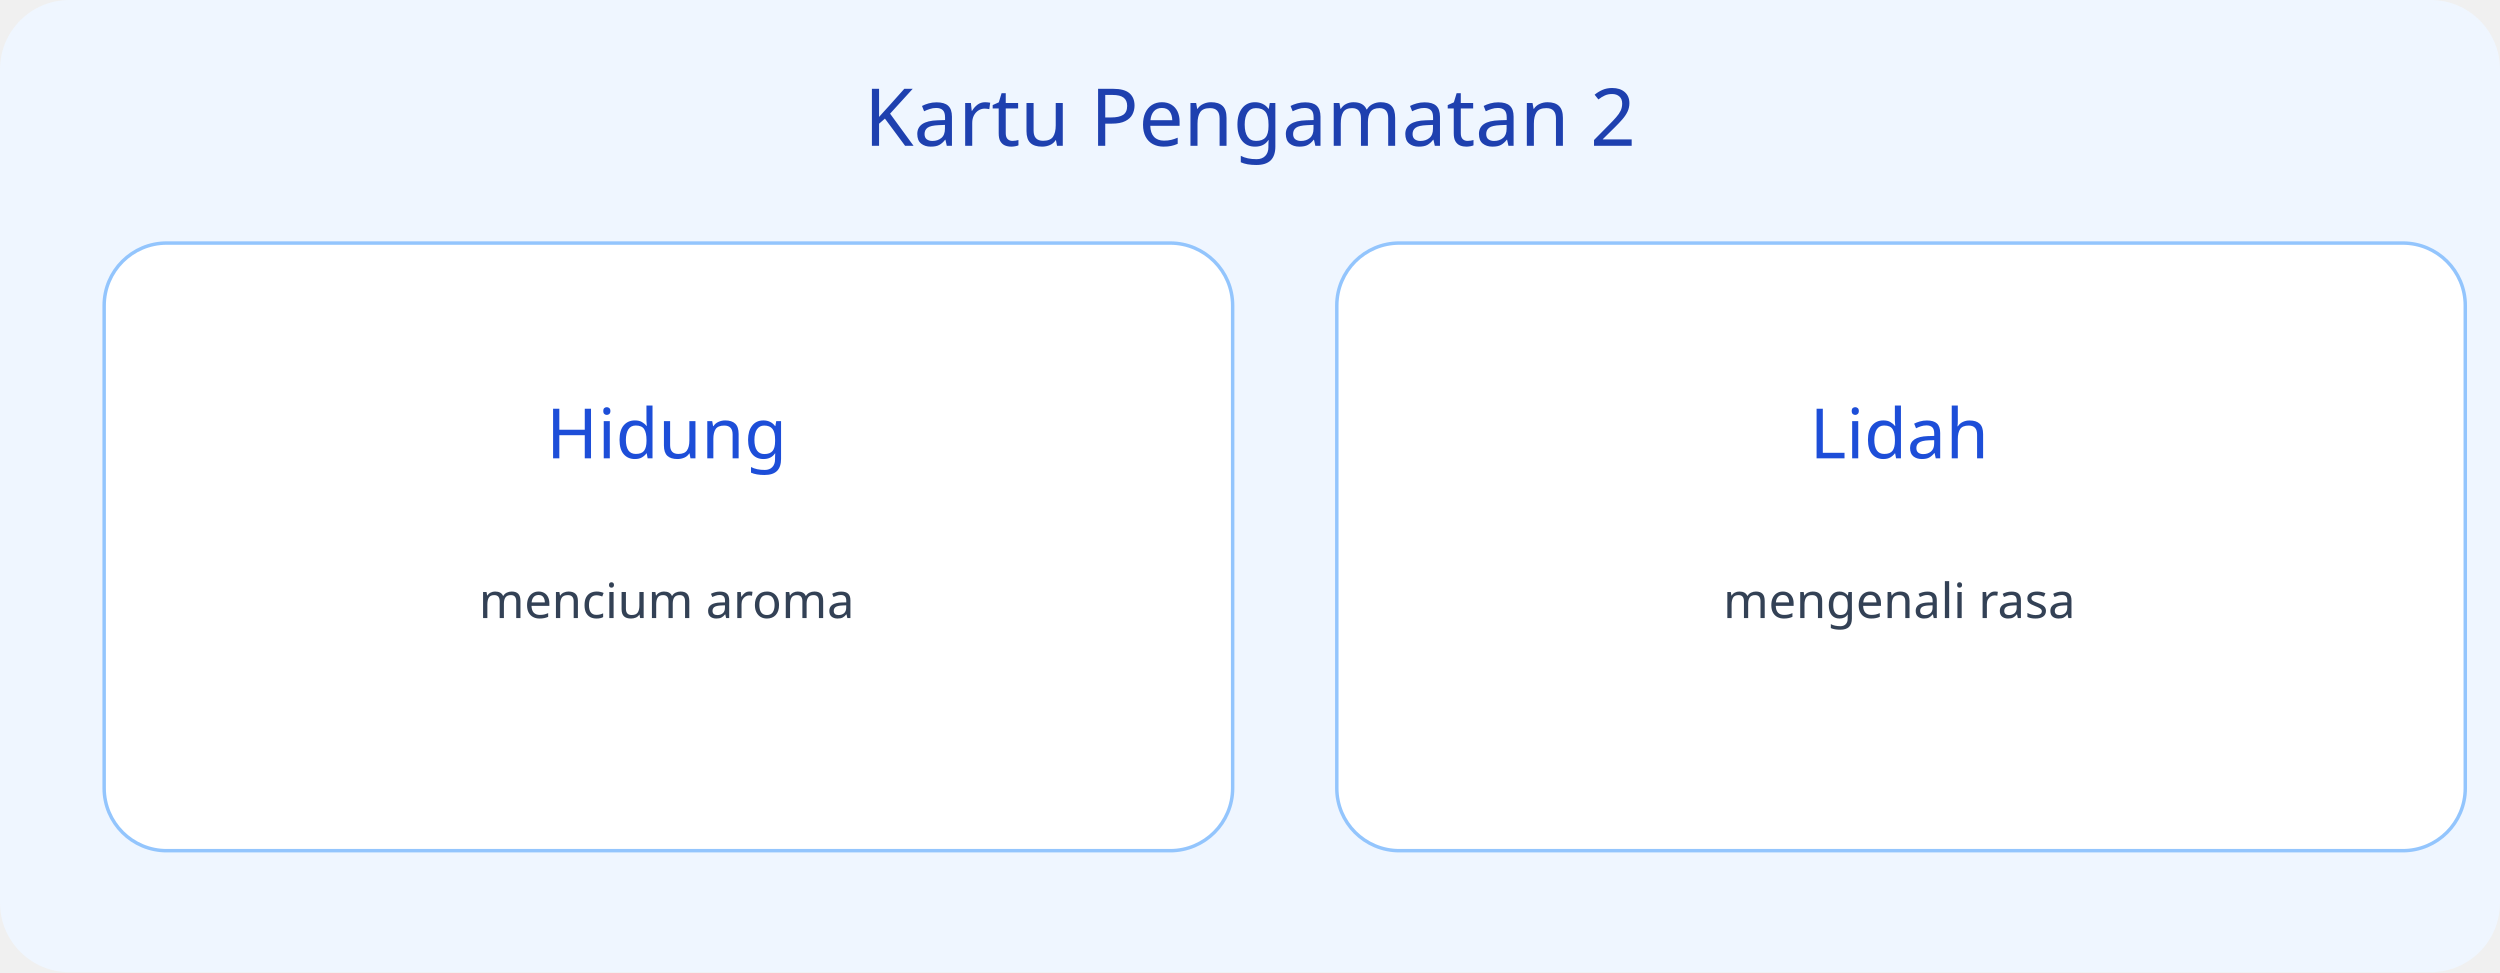
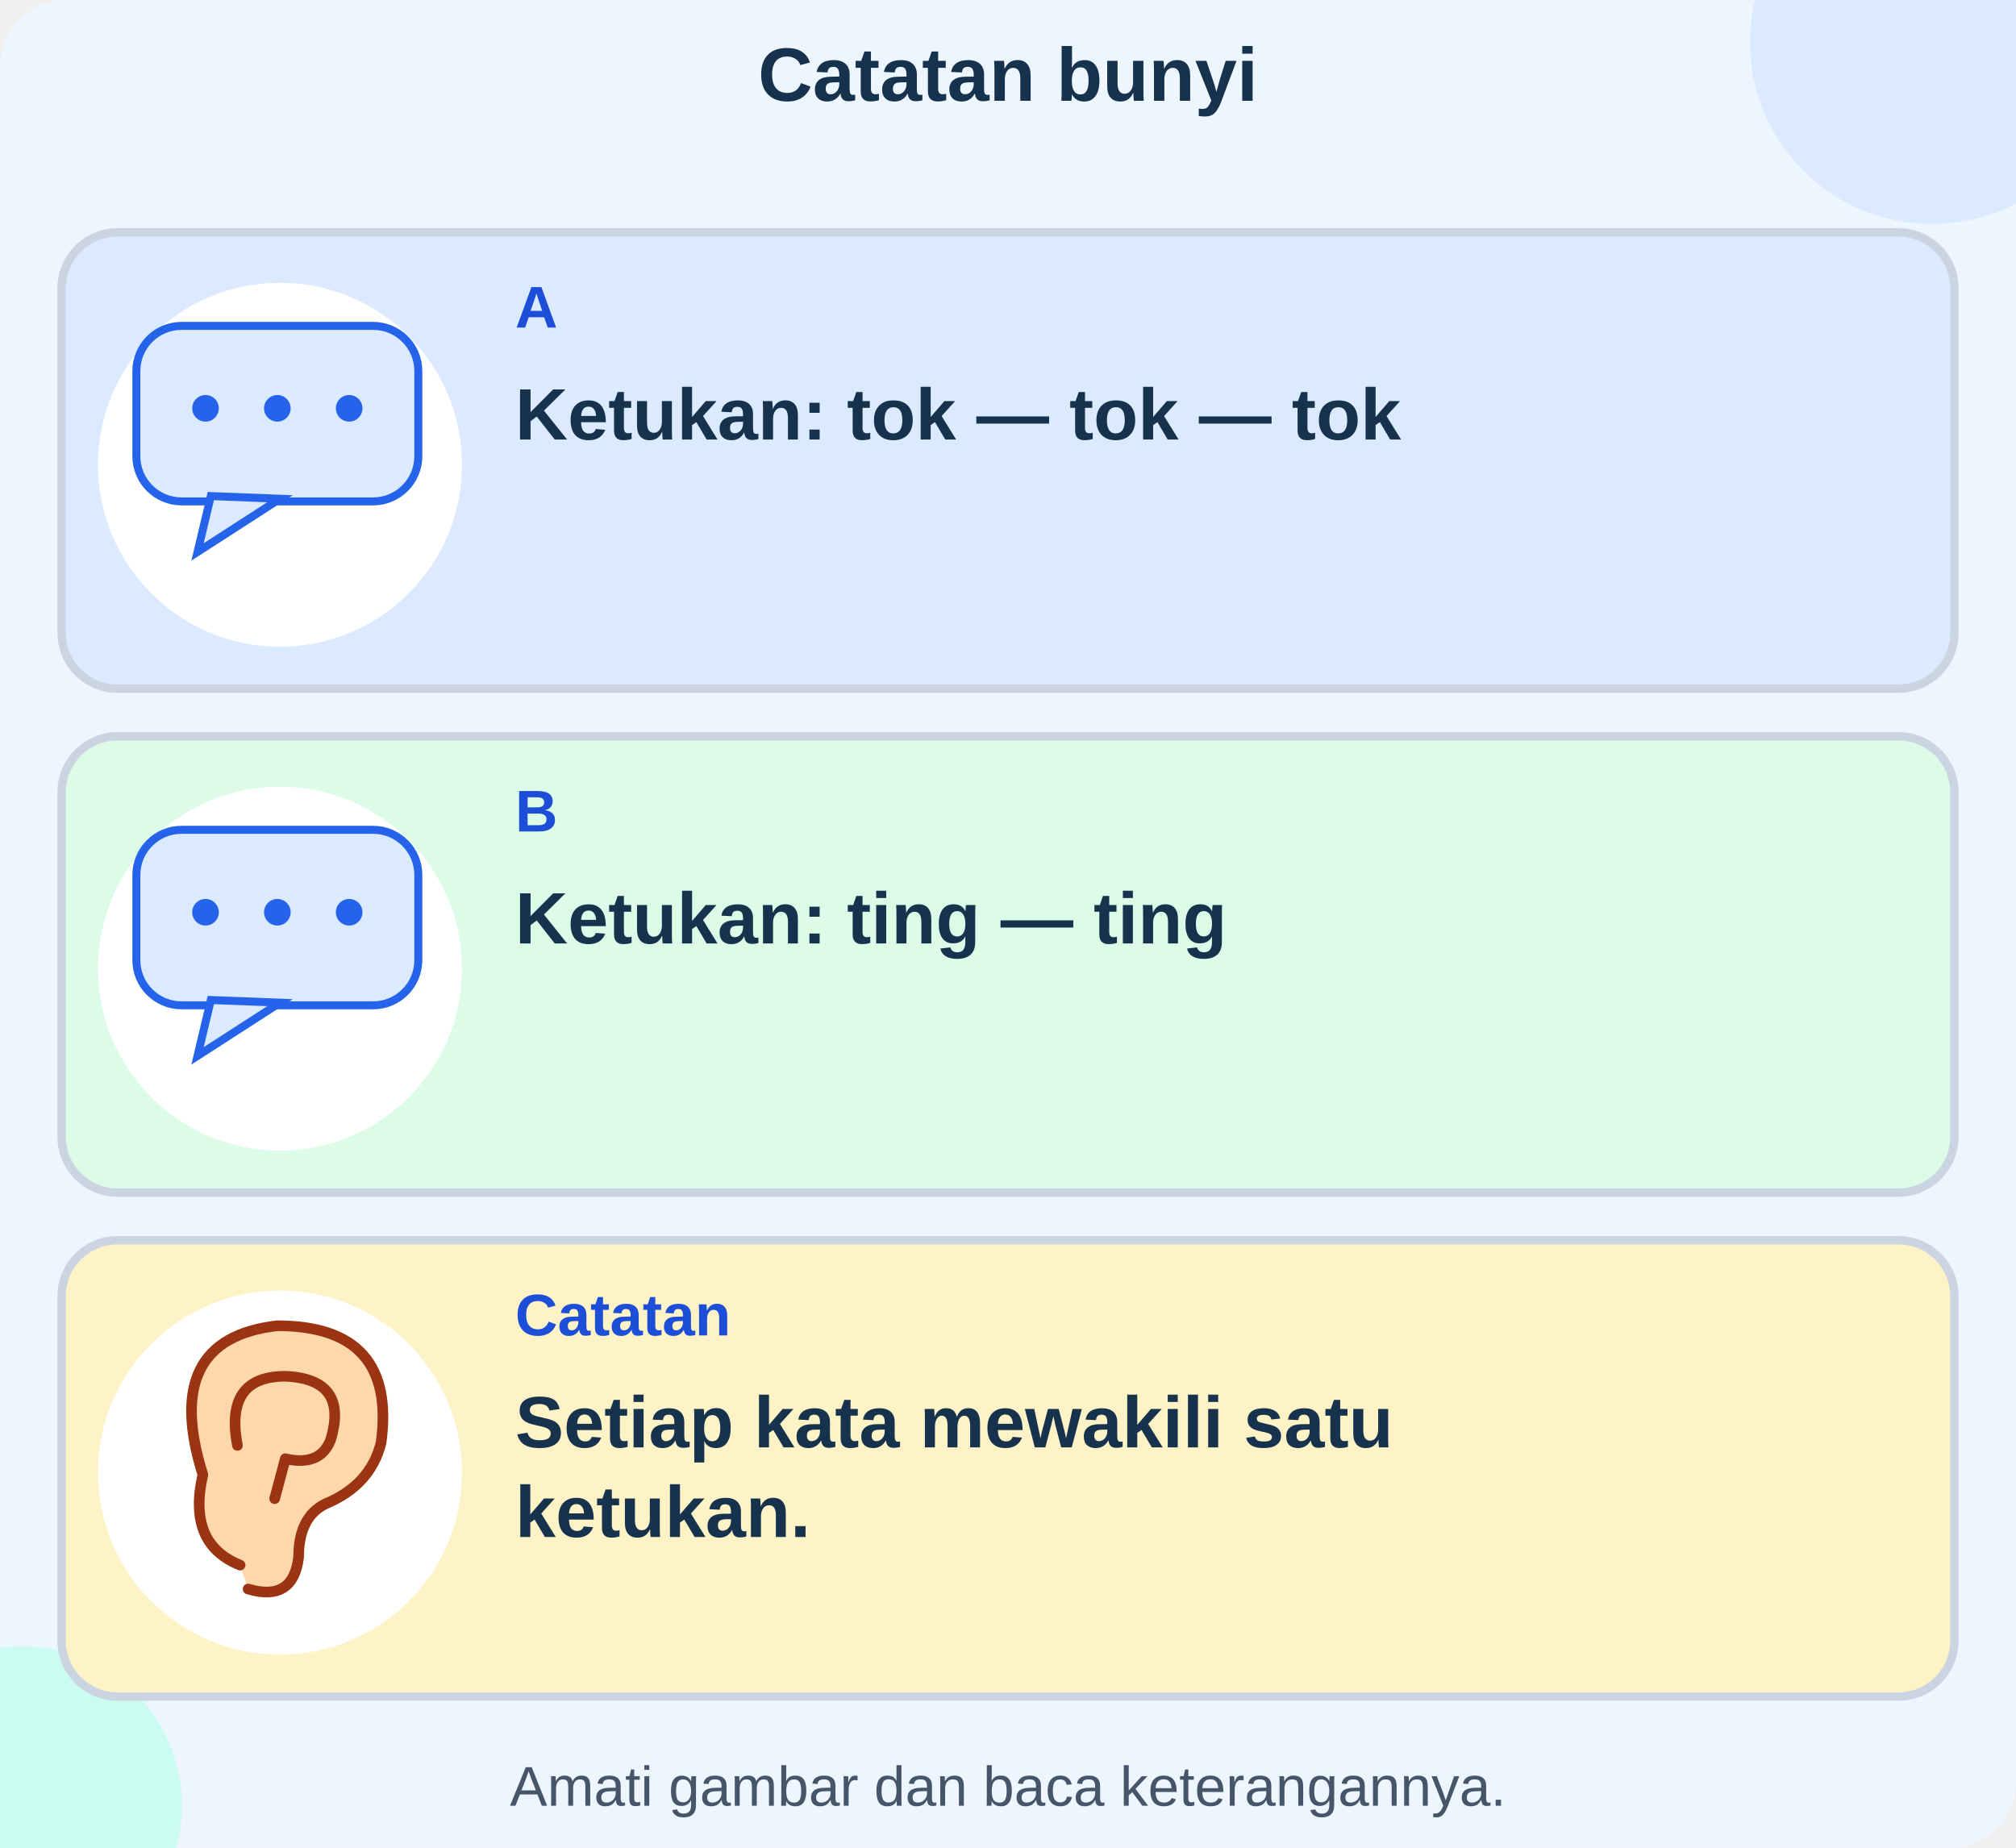
- <svg xmlns="http://www.w3.org/2000/svg" viewBox="0 0 720 280">
-   <rect width="720" height="280" rx="20" fill="#eff6ff" />
-   <text x="360" y="42" font-size="23" text-anchor="middle" font-family="sans-serif" fill="#1e40af">Kartu Pengamatan 2</text>
-   <rect x="30" y="70" width="325" height="175" rx="18" fill="white" stroke="#93c5fd" />
-   <text x="192" y="132" font-size="20" text-anchor="middle" font-family="sans-serif" fill="#1d4ed8">Hidung</text>
-   <text x="192" y="178" font-size="14" text-anchor="middle" font-family="sans-serif" fill="#334155">mencium aroma</text>
-   <rect x="385" y="70" width="325" height="175" rx="18" fill="white" stroke="#93c5fd" />
-   <text x="547" y="132" font-size="20" text-anchor="middle" font-family="sans-serif" fill="#1d4ed8">Lidah</text>
-   <text x="547" y="178" font-size="14" text-anchor="middle" font-family="sans-serif" fill="#334155">mengenali rasa</text>
+ <svg xmlns="http://www.w3.org/2000/svg" viewBox="0 0 720 660" role="img" aria-labelledby="title desc">
+   <g font-family="Arial, sans-serif">
+     <rect x="0" y="0" width="720" height="660" rx="24" fill="#edf6ff" stroke="none" stroke-width="3" />
+     <circle cx="690" cy="15" r="65" fill="#dbeafe" />
+     <circle cx="8" cy="645" r="57" fill="#ccfbf1" />
+     <text x="360" y="36" font-size="27" fill="#17324d" text-anchor="middle" font-weight="750">Catatan bunyi</text>
+     <rect x="22" y="83" width="676" height="163" rx="20" fill="#dbeafe" stroke="#cbd5e1" stroke-width="3" />
+     <circle cx="100" cy="166" r="65" fill="white" />
+     <g transform="translate(43 105) scale(.95)">
+       <rect x="6" y="12" width="106" height="66" rx="17" fill="#dbeafe" stroke="#2563eb" stroke-width="3" />
+       <polygon points="34,76 29,97 60,77" fill="#dbeafe" stroke="#2563eb" stroke-width="3" />
+       <circle cx="32" cy="43" r="5" fill="#2563eb" />
+       <circle cx="59" cy="43" r="5" fill="#2563eb" />
+       <circle cx="86" cy="43" r="5" fill="#2563eb" />
+     </g>
+     <text x="184" y="117" font-size="21" fill="#1d4ed8" text-anchor="start" font-weight="750">A</text>
+     <text x="184" y="157" font-size="26" fill="#17324d" text-anchor="start" font-weight="600">Ketukan: tok — tok — tok</text>
+     <rect x="22" y="263" width="676" height="163" rx="20" fill="#dcfce7" stroke="#cbd5e1" stroke-width="3" />
+     <circle cx="100" cy="346" r="65" fill="white" />
+     <g transform="translate(43 285) scale(.95)">
+       <rect x="6" y="12" width="106" height="66" rx="17" fill="#dbeafe" stroke="#2563eb" stroke-width="3" />
+       <polygon points="34,76 29,97 60,77" fill="#dbeafe" stroke="#2563eb" stroke-width="3" />
+       <circle cx="32" cy="43" r="5" fill="#2563eb" />
+       <circle cx="59" cy="43" r="5" fill="#2563eb" />
+       <circle cx="86" cy="43" r="5" fill="#2563eb" />
+     </g>
+     <text x="184" y="297" font-size="21" fill="#1d4ed8" text-anchor="start" font-weight="750">B</text>
+     <text x="184" y="337" font-size="26" fill="#17324d" text-anchor="start" font-weight="600">Ketukan: ting — ting</text>
+     <rect x="22" y="443" width="676" height="163" rx="20" fill="#fef3c7" stroke="#cbd5e1" stroke-width="3" />
+     <circle cx="100" cy="526" r="65" fill="white" />
+     <g transform="translate(43 465) scale(.95)">
+       <path d="M45 99 Q25 91 31 65 Q15 14 59 9 Q104 9 98 53 Q94 69 77 76 Q67 81 67 96 Q65 113 48 108" fill="#fed7aa" stroke="#9a3412" stroke-width="4" stroke-linecap="round" stroke-linejoin="round" />
+       <path d="M44 54 Q39 28 62 28 Q86 29 79 52 Q75 62 62 59 L58 74" fill="none" stroke="#9a3412" stroke-width="4" stroke-linecap="round" stroke-linejoin="round" />
+     </g>
+     <text x="184" y="477" font-size="21" fill="#1d4ed8" text-anchor="start" font-weight="750">Catatan</text>
+     <text x="184" y="517" font-size="26" fill="#17324d" text-anchor="start" font-weight="600">Setiap kata mewakili satu</text>
+     <text x="184" y="549" font-size="26" fill="#17324d" text-anchor="start" font-weight="600">ketukan.</text>
+     <text x="360" y="645" font-size="20" fill="#475569" text-anchor="middle" font-weight="500">Amati gambar dan baca keterangannya.</text>
+   </g>
</svg>
